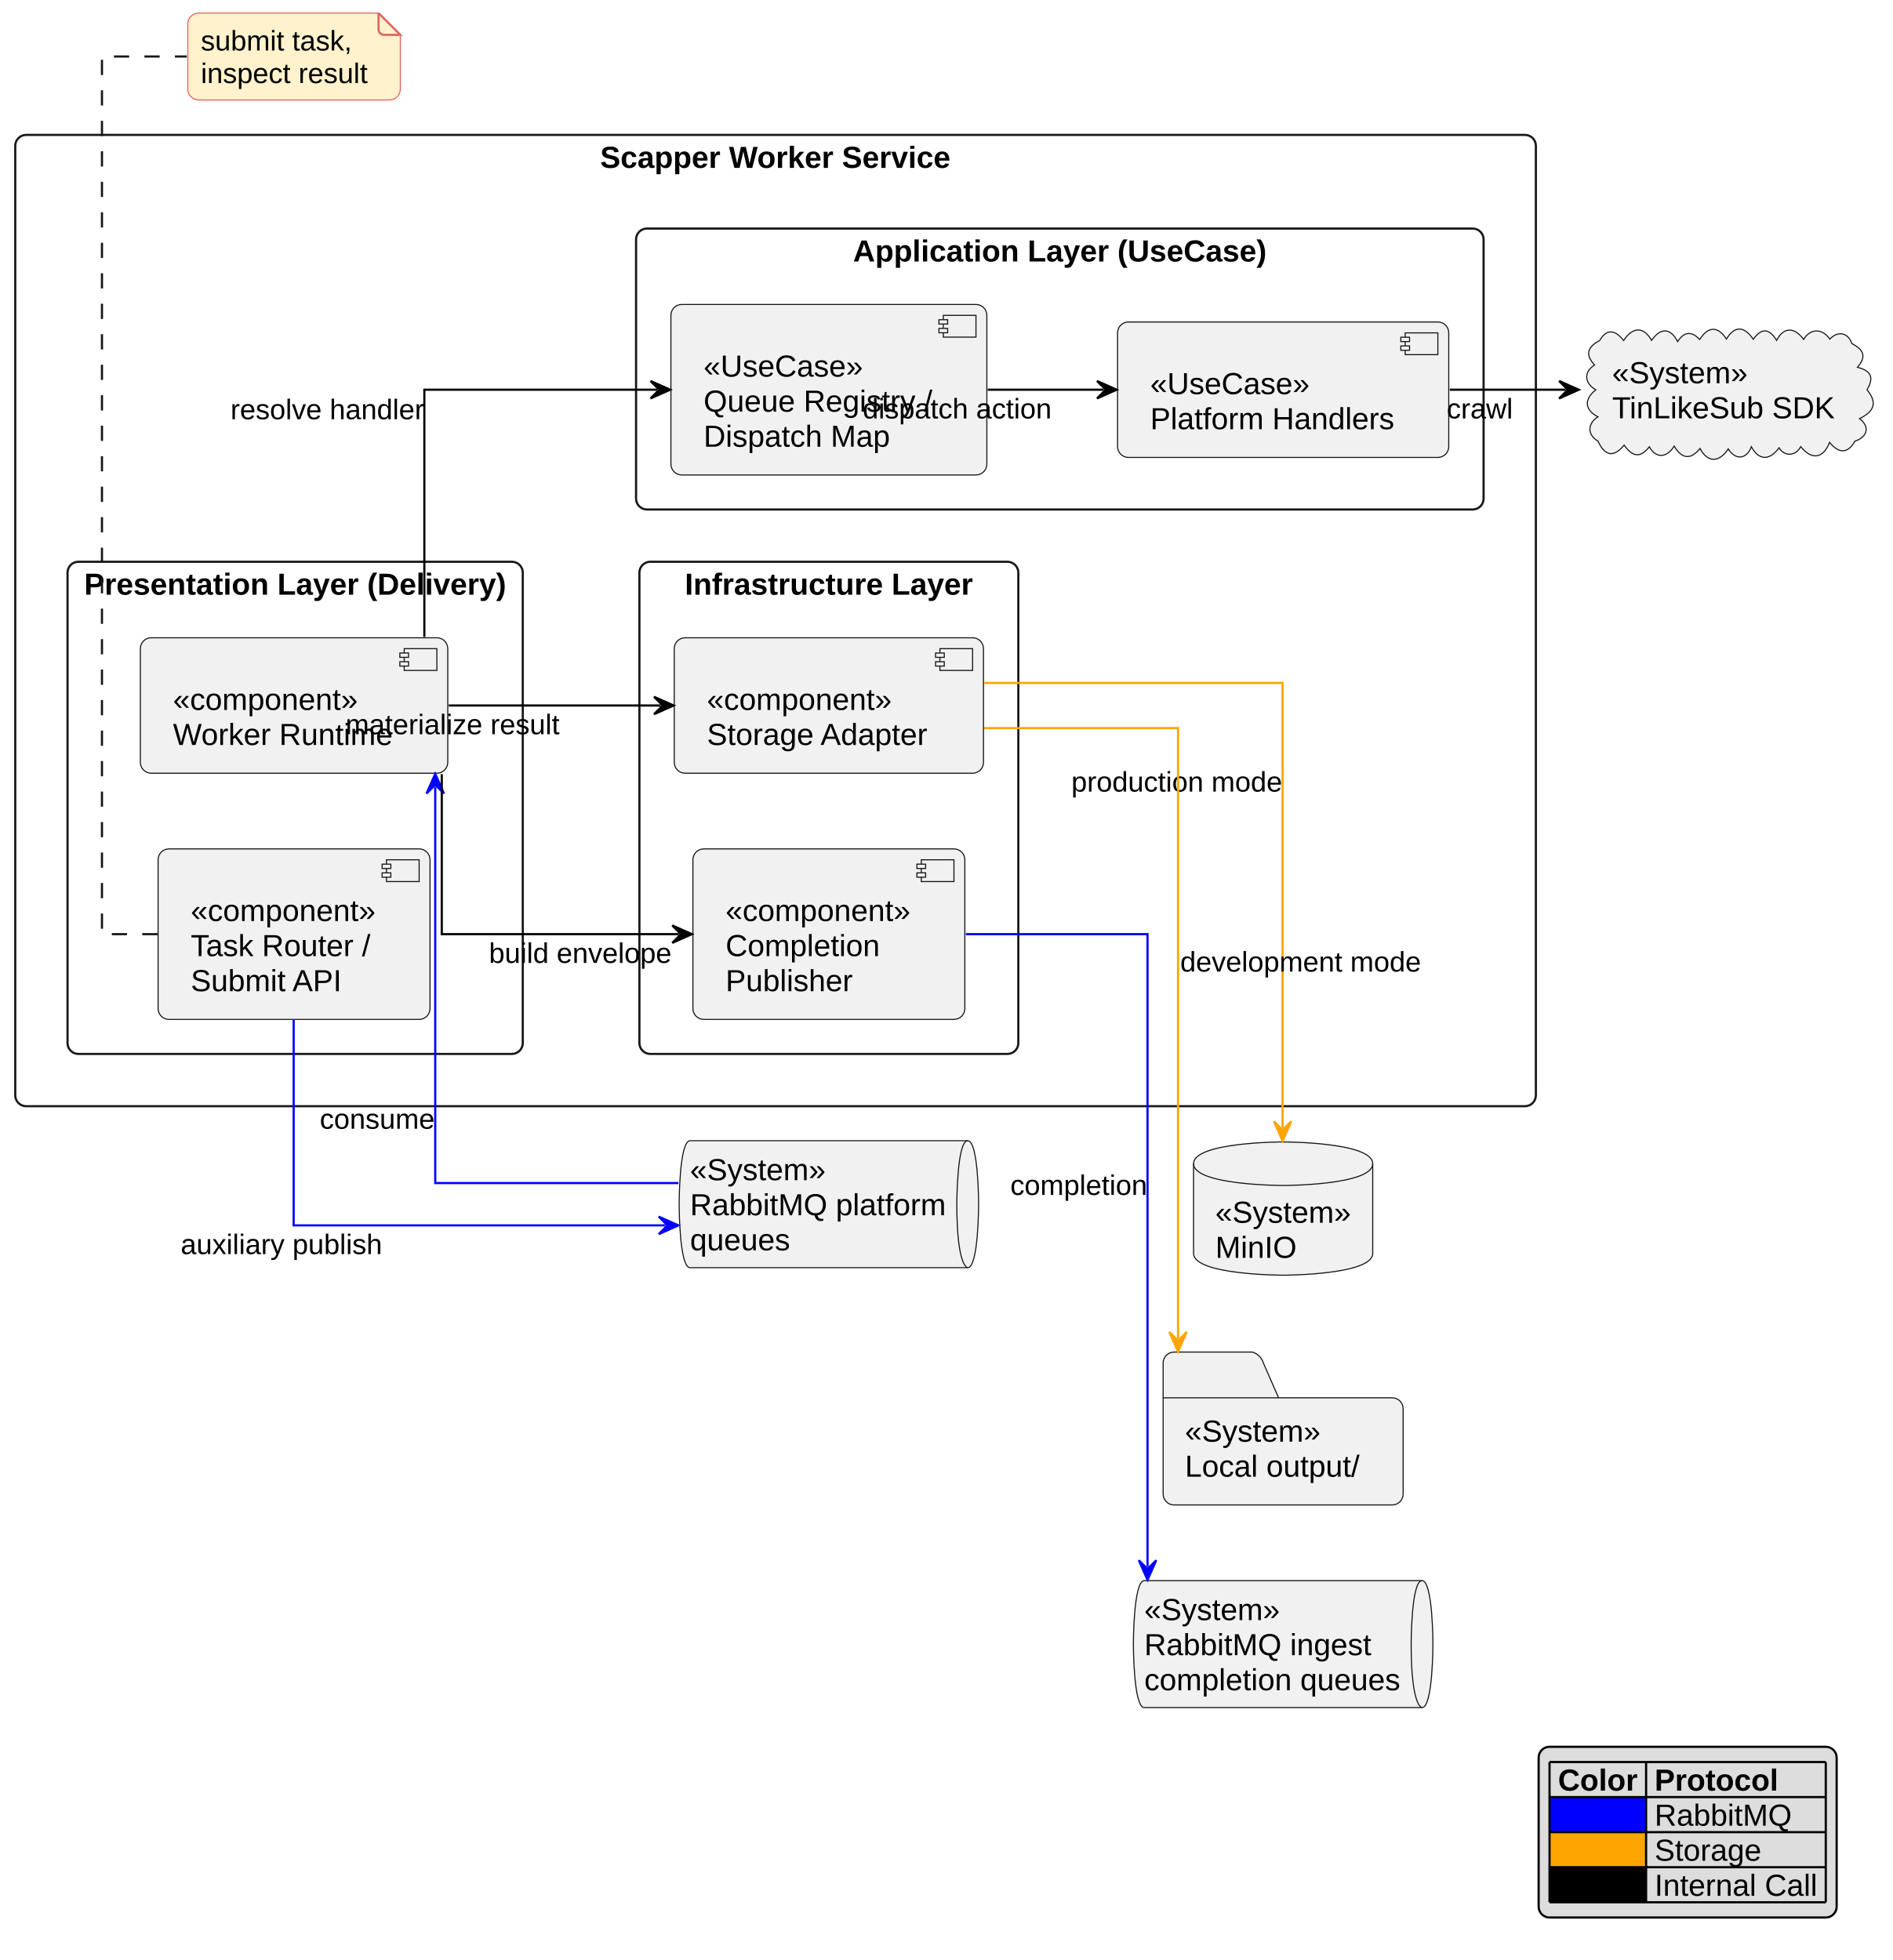
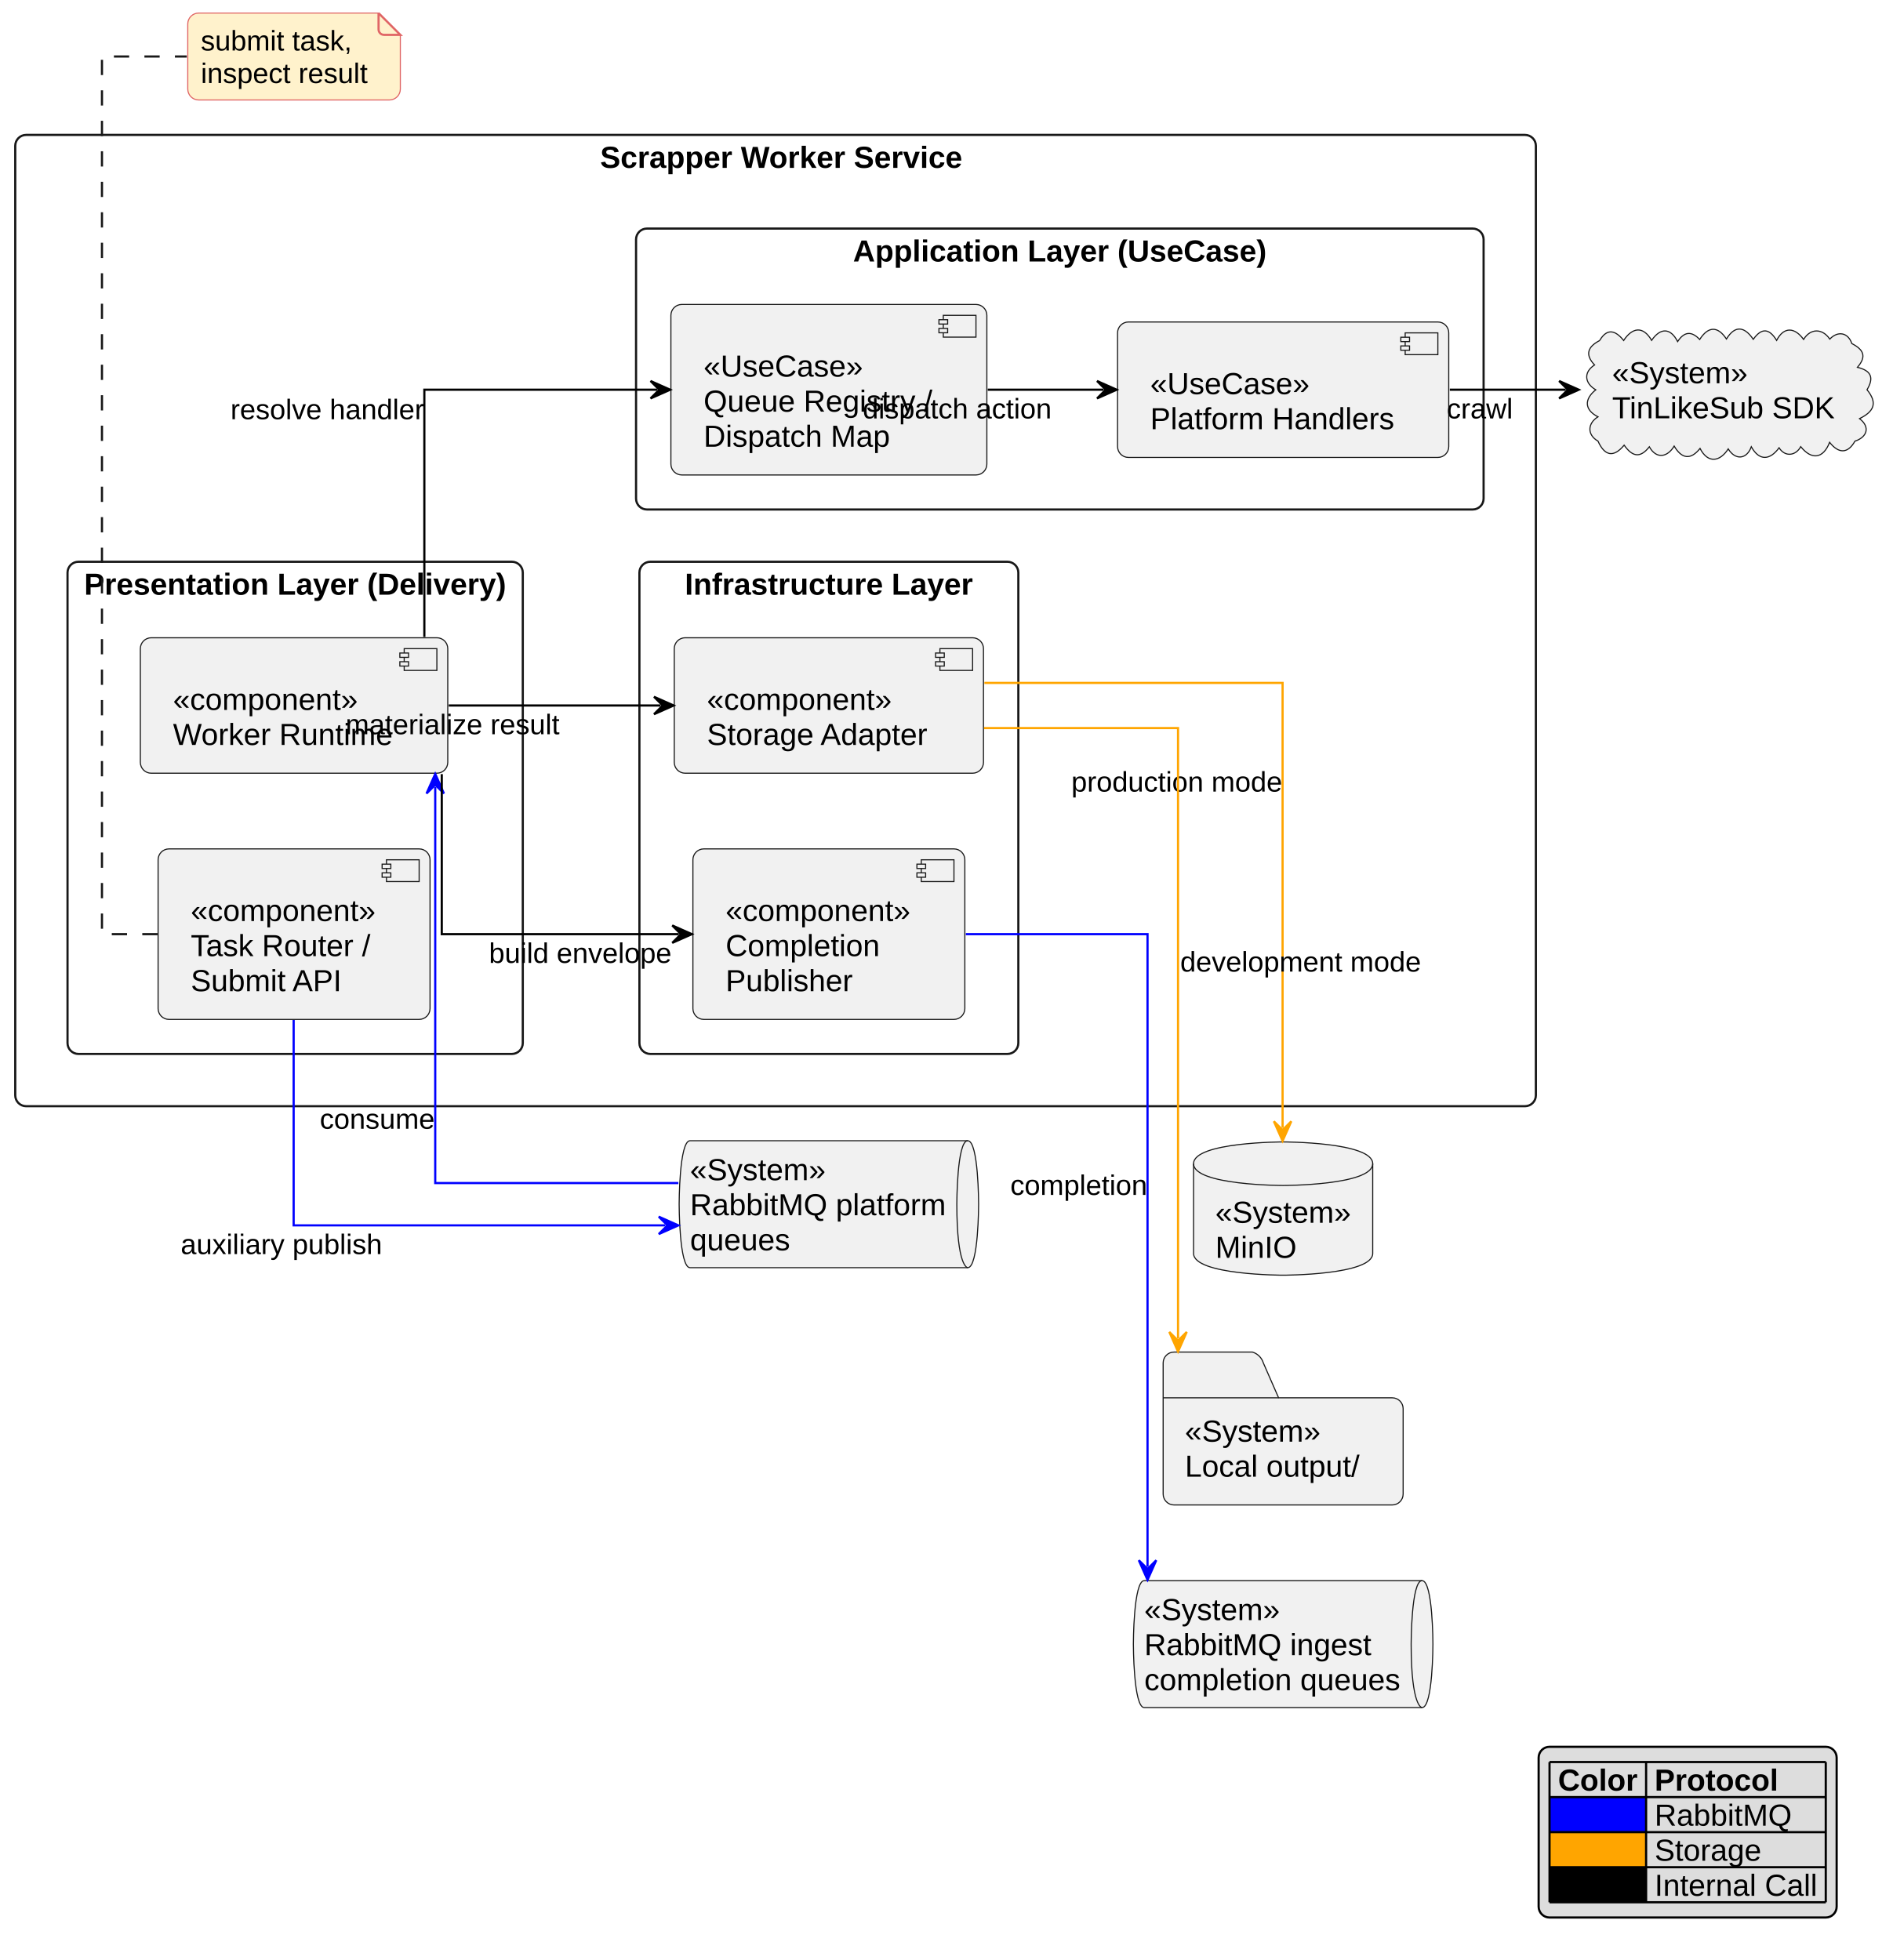
<svg xmlns="http://www.w3.org/2000/svg" contentStyleType="text/css" data-diagram-type="DESCRIPTION" height="900px" preserveAspectRatio="none" style="width:869px;height:900px;background:#FFFFFF;" version="1.1" viewBox="0 0 869 900" width="869px" zoomAndPan="magnify">
  <defs />
  <g>
-     <g class="cluster" data-entity="Scapper Worker Service" data-source-line="11" data-uid="ent0002" id="cluster_Scapper Worker Service">
+     <g class="cluster" data-entity="Scrapper Worker Service" data-source-line="11" data-uid="ent0002" id="cluster_Scrapper Worker Service">
      <rect fill="none" height="446" rx="5" ry="5" style="stroke:#181818;stroke-width:1;" width="698.09" x="7" y="61.95" />
-       <text fill="#000000" font-family="Arial" font-size="14" font-weight="bold" lengthAdjust="spacing" textLength="161.082" x="275.504" y="77.082">Scapper Worker Service</text>
+       <text fill="#000000" font-family="Arial" font-size="14" font-weight="bold" lengthAdjust="spacing" textLength="161.082" x="275.504" y="77.082">Scrapper Worker Service</text>
    </g>
    <g class="cluster" data-entity="Presentation Layer .Delivery." data-source-line="12" data-uid="ent0003" id="cluster_Presentation Layer .Delivery.">
      <rect fill="none" height="226" rx="5" ry="5" style="stroke:#181818;stroke-width:1;" width="209" x="31" y="257.95" />
-       <text fill="#000000" font-family="Arial" font-size="14" font-weight="bold" lengthAdjust="spacing" textLength="193.744" x="38.628" y="273.082">Presentation Layer (Delivery)</text>
+       <text fill="#000000" font-family="Arial" font-size="14" font-weight="bold" lengthAdjust="spacing" textLength="193.744" x="38.628" y="273.082">Presentation Layer
+                 (Delivery)</text>
    </g>
    <g class="cluster" data-entity="Application Layer .UseCase." data-source-line="17" data-uid="ent0006" id="cluster_Application Layer .UseCase.">
      <rect fill="none" height="129" rx="5" ry="5" style="stroke:#181818;stroke-width:1;" width="389.09" x="292" y="104.95" />
      <text fill="#000000" font-family="Arial" font-size="14" font-weight="bold" lengthAdjust="spacing" textLength="189.834" x="391.628" y="120.082">Application Layer (UseCase)</text>
    </g>
    <g class="cluster" data-entity="Infrastructure Layer" data-source-line="22" data-uid="ent0009" id="cluster_Infrastructure Layer">
      <rect fill="none" height="226" rx="5" ry="5" style="stroke:#181818;stroke-width:1;" width="173.96" x="293.54" y="257.95" />
      <text fill="#000000" font-family="Arial" font-size="14" font-weight="bold" lengthAdjust="spacing" textLength="132.269" x="314.386" y="273.082">Infrastructure Layer</text>
    </g>
    <g class="entity" data-entity="sc_router" data-source-line="13" data-uid="ent0004" id="entity_sc_router">
      <rect fill="#F1F1F1" height="78.296" rx="5" ry="5" style="stroke:#181818;stroke-width:0.5;" width="124.841" x="72.58" y="389.8" />
      <rect fill="#F1F1F1" height="10" style="stroke:#181818;stroke-width:0.5;" width="15" x="177.421" y="394.8" />
      <rect fill="#F1F1F1" height="2" style="stroke:#181818;stroke-width:0.5;" width="4" x="175.421" y="396.8" />
      <rect fill="#F1F1F1" height="2" style="stroke:#181818;stroke-width:0.5;" width="4" x="175.421" y="400.8" />
      <text fill="#000000" font-family="Arial" font-size="14" lengthAdjust="spacing" textLength="84.841" x="87.58" y="422.932">«component»</text>
-       <text fill="#000000" font-family="Arial" font-size="14" lengthAdjust="spacing" textLength="84.027" x="87.58" y="439.031">Task Router /</text>
+       <text fill="#000000" font-family="Arial" font-size="14" lengthAdjust="spacing" textLength="84.027" x="87.58" y="439.031">Task Router
+                 /</text>
      <text fill="#000000" font-family="Arial" font-size="14" lengthAdjust="spacing" textLength="70.027" x="87.58" y="455.129">Submit API</text>
    </g>
    <g class="entity" data-entity="sc_worker" data-source-line="14" data-uid="ent0005" id="entity_sc_worker">
      <rect fill="#F1F1F1" height="62.197" rx="5" ry="5" style="stroke:#181818;stroke-width:0.5;" width="141.131" x="64.43" y="292.85" />
      <rect fill="#F1F1F1" height="10" style="stroke:#181818;stroke-width:0.5;" width="15" x="185.561" y="297.85" />
      <rect fill="#F1F1F1" height="2" style="stroke:#181818;stroke-width:0.5;" width="4" x="183.561" y="299.85" />
      <rect fill="#F1F1F1" height="2" style="stroke:#181818;stroke-width:0.5;" width="4" x="183.561" y="303.85" />
      <text fill="#000000" font-family="Arial" font-size="14" lengthAdjust="spacing" textLength="84.841" x="79.43" y="325.982">«component»</text>
      <text fill="#000000" font-family="Arial" font-size="14" lengthAdjust="spacing" textLength="101.131" x="79.43" y="342.08">Worker Runtime</text>
    </g>
    <g class="entity" data-entity="sc_registry" data-source-line="18" data-uid="ent0007" id="entity_sc_registry">
      <rect fill="#F1F1F1" height="78.296" rx="5" ry="5" style="stroke:#181818;stroke-width:0.5;" width="145.048" x="308" y="139.8" />
      <rect fill="#F1F1F1" height="10" style="stroke:#181818;stroke-width:0.5;" width="15" x="433.048" y="144.8" />
      <rect fill="#F1F1F1" height="2" style="stroke:#181818;stroke-width:0.5;" width="4" x="431.048" y="146.8" />
      <rect fill="#F1F1F1" height="2" style="stroke:#181818;stroke-width:0.5;" width="4" x="431.048" y="150.8" />
      <text fill="#000000" font-family="Arial" font-size="14" lengthAdjust="spacing" textLength="73.151" x="323" y="172.932">«UseCase»</text>
      <text fill="#000000" font-family="Arial" font-size="14" lengthAdjust="spacing" textLength="105.048" x="323" y="189.03">Queue Registry /</text>
      <text fill="#000000" font-family="Arial" font-size="14" lengthAdjust="spacing" textLength="85.593" x="323" y="205.129">Dispatch Map</text>
    </g>
    <g class="entity" data-entity="sc_handlers" data-source-line="19" data-uid="ent0008" id="entity_sc_handlers">
      <rect fill="#F1F1F1" height="62.197" rx="5" ry="5" style="stroke:#181818;stroke-width:0.5;" width="152.041" x="513.05" y="147.85" />
      <rect fill="#F1F1F1" height="10" style="stroke:#181818;stroke-width:0.5;" width="15" x="645.091" y="152.85" />
      <rect fill="#F1F1F1" height="2" style="stroke:#181818;stroke-width:0.5;" width="4" x="643.091" y="154.85" />
      <rect fill="#F1F1F1" height="2" style="stroke:#181818;stroke-width:0.5;" width="4" x="643.091" y="158.85" />
      <text fill="#000000" font-family="Arial" font-size="14" lengthAdjust="spacing" textLength="73.151" x="528.05" y="180.982">«UseCase»</text>
-       <text fill="#000000" font-family="Arial" font-size="14" lengthAdjust="spacing" textLength="112.041" x="528.05" y="197.081">Platform Handlers</text>
+       <text fill="#000000" font-family="Arial" font-size="14" lengthAdjust="spacing" textLength="112.041" x="528.05" y="197.081">Platform
+                 Handlers</text>
    </g>
    <g class="entity" data-entity="sc_storage" data-source-line="23" data-uid="ent0010" id="entity_sc_storage">
      <rect fill="#F1F1F1" height="62.197" rx="5" ry="5" style="stroke:#181818;stroke-width:0.5;" width="141.958" x="309.54" y="292.85" />
      <rect fill="#F1F1F1" height="10" style="stroke:#181818;stroke-width:0.5;" width="15" x="431.498" y="297.85" />
      <rect fill="#F1F1F1" height="2" style="stroke:#181818;stroke-width:0.5;" width="4" x="429.498" y="299.85" />
      <rect fill="#F1F1F1" height="2" style="stroke:#181818;stroke-width:0.5;" width="4" x="429.498" y="303.85" />
      <text fill="#000000" font-family="Arial" font-size="14" lengthAdjust="spacing" textLength="84.841" x="324.54" y="325.982">«component»</text>
-       <text fill="#000000" font-family="Arial" font-size="14" lengthAdjust="spacing" textLength="101.958" x="324.54" y="342.08">Storage Adapter</text>
+       <text fill="#000000" font-family="Arial" font-size="14" lengthAdjust="spacing" textLength="101.958" x="324.54" y="342.08">Storage
+                 Adapter</text>
    </g>
    <g class="entity" data-entity="sc_pub" data-source-line="24" data-uid="ent0011" id="entity_sc_pub">
      <rect fill="#F1F1F1" height="78.296" rx="5" ry="5" style="stroke:#181818;stroke-width:0.5;" width="124.841" x="318.1" y="389.8" />
      <rect fill="#F1F1F1" height="10" style="stroke:#181818;stroke-width:0.5;" width="15" x="422.941" y="394.8" />
      <rect fill="#F1F1F1" height="2" style="stroke:#181818;stroke-width:0.5;" width="4" x="420.941" y="396.8" />
      <rect fill="#F1F1F1" height="2" style="stroke:#181818;stroke-width:0.5;" width="4" x="420.941" y="400.8" />
      <text fill="#000000" font-family="Arial" font-size="14" lengthAdjust="spacing" textLength="84.841" x="333.1" y="422.932">«component»</text>
      <text fill="#000000" font-family="Arial" font-size="14" lengthAdjust="spacing" textLength="70.814" x="333.1" y="439.031">Completion</text>
      <text fill="#000000" font-family="Arial" font-size="14" lengthAdjust="spacing" textLength="58.365" x="333.1" y="455.129">Publisher</text>
    </g>
    <g class="entity" data-entity="sc_taskq" data-source-line="28" data-uid="ent0012" id="entity_sc_taskq">
      <path d="M316.78,523.8 L444.262,523.8 C449.262,523.8 449.262,552.948 449.262,552.948 C449.262,552.948 449.262,582.096 444.262,582.096 L316.78,582.096 C311.78,582.096 311.78,552.948 311.78,552.948 C311.78,552.948 311.78,523.8 316.78,523.8" fill="#F1F1F1" style="stroke:#181818;stroke-width:0.5;" />
      <path d="M444.262,523.8 C439.262,523.8 439.262,552.948 439.262,552.948 C439.262,582.096 444.262,582.096 444.262,582.096" fill="none" style="stroke:#181818;stroke-width:0.5;" />
      <text fill="#000000" font-family="Arial" font-size="14" lengthAdjust="spacing" textLength="62.248" x="316.78" y="541.932">«System»</text>
      <text fill="#000000" font-family="Arial" font-size="14" lengthAdjust="spacing" textLength="117.482" x="316.78" y="558.03">RabbitMQ platform</text>
      <text fill="#000000" font-family="Arial" font-size="14" lengthAdjust="spacing" textLength="45.931" x="316.78" y="574.129">queues</text>
    </g>
    <g class="entity" data-entity="sc_sdk" data-source-line="29" data-uid="ent0013" id="entity_sc_sdk">
      <path d="M734.366,156.372 C737.905,150.316 741.83,151.882 745.391,156.348 C749.294,150.379 754.261,149.457 758.227,156.285 C762.146,150.534 766.827,150.29 770.166,156.847 C773.131,152.279 776.514,151.843 780.293,155.891 C784.121,149.864 788.53,149.509 792.58,155.668 C796.59,149.048 801.02,150.06 804.889,155.808 C808.766,150.346 812.242,150.786 815.613,156.302 C819.038,149.661 824.128,150.454 827.986,155.857 C831.21,150.617 836.672,150.758 840.021,155.708 C843.614,151.869 848.384,152.556 850.148,157.757 C855.487,160.527 857.081,163.615 852.708,168.664 C858.945,170.152 860.471,173.364 857.115,178.96 C862.174,185.152 860.189,189.035 853.676,192.226 C858.783,196.132 857.052,200.807 851.579,202.569 C848.133,208.632 843.914,208.147 839.943,203.118 C837,210.674 831.687,211.33 826.68,205.105 C824.382,209.335 819.48,209.958 816.739,205.62 C812.605,211.313 807.68,211.828 803.994,205.158 C801.855,211.084 796.57,211.351 793.404,206.135 C789.565,212.096 784.075,212.938 780.453,205.918 C776.023,211.469 771.978,210.596 768.579,204.835 C765.585,209.899 760.485,211.049 757.175,205.165 C752.859,210.702 749.237,209.54 745.615,204.412 C740.638,210.405 736.607,209.238 733.6,202.547 C728.487,199.636 728.836,194.316 733.599,191.404 C727.23,188.13 727.31,183.216 732.586,178.992 C727.555,176.08 726.763,170.988 732.034,167.578 C727.435,162.739 729.025,159.142 734.366,156.372" fill="#F1F1F1" style="stroke:#181818;stroke-width:0.5;" />
      <text fill="#000000" font-family="Arial" font-size="14" lengthAdjust="spacing" textLength="62.248" x="740.09" y="175.982">«System»</text>
      <text fill="#000000" font-family="Arial" font-size="14" lengthAdjust="spacing" textLength="102.717" x="740.09" y="192.081">TinLikeSub SDK</text>
    </g>
    <g class="entity" data-entity="sc_minio" data-source-line="30" data-uid="ent0014" id="entity_sc_minio">
      <path d="M547.94,534.35 C547.94,524.35 589.064,524.35 589.064,524.35 C589.064,524.35 630.188,524.35 630.188,534.35 L630.188,575.547 C630.188,585.547 589.064,585.547 589.064,585.547 C589.064,585.547 547.94,585.547 547.94,575.547 L547.94,534.35" fill="#F1F1F1" style="stroke:#181818;stroke-width:0.5;" />
      <path d="M547.94,534.35 C547.94,544.35 589.064,544.35 589.064,544.35 C589.064,544.35 630.188,544.35 630.188,534.35" fill="none" style="stroke:#181818;stroke-width:0.5;" />
      <text fill="#000000" font-family="Arial" font-size="14" lengthAdjust="spacing" textLength="62.248" x="557.94" y="561.482">«System»</text>
      <text fill="#000000" font-family="Arial" font-size="14" lengthAdjust="spacing" textLength="37.338" x="557.94" y="577.581">MinIO</text>
    </g>
    <g class="entity" data-entity="sc_fs" data-source-line="31" data-uid="ent0015" id="entity_sc_fs">
      <path d="M538.98,620.85 L574.98,620.85 A7.5,7.5 0 0 1 579.98,625.85 L586.98,641.85 L639.152,641.85 A5,5 0 0 1 644.152,646.85 L644.152,686.047 A5,5 0 0 1 639.152,691.047 L538.98,691.047 A5,5 0 0 1 533.98,686.047 L533.98,625.85 A5,5 0 0 1 538.98,620.85" fill="#F1F1F1" style="stroke:#181818;stroke-width:0.5;" />
      <line style="stroke:#181818;stroke-width:0.5;" x1="533.98" x2="586.98" y1="641.85" y2="641.85" />
      <text fill="#000000" font-family="Arial" font-size="14" lengthAdjust="spacing" textLength="62.248" x="543.98" y="661.982">«System»</text>
      <text fill="#000000" font-family="Arial" font-size="14" lengthAdjust="spacing" textLength="80.172" x="543.98" y="678.081">Local output/</text>
    </g>
    <g class="entity" data-entity="sc_completionq" data-source-line="32" data-uid="ent0016" id="entity_sc_completionq">
      <path d="M525.31,725.8 L652.833,725.8 C657.833,725.8 657.833,754.948 657.833,754.948 C657.833,754.948 657.833,784.096 652.833,784.096 L525.31,784.096 C520.31,784.096 520.31,754.948 520.31,754.948 C520.31,754.948 520.31,725.8 525.31,725.8" fill="#F1F1F1" style="stroke:#181818;stroke-width:0.5;" />
      <path d="M652.833,725.8 C647.833,725.8 647.833,754.948 647.833,754.948 C647.833,784.096 652.833,784.096 652.833,784.096" fill="none" style="stroke:#181818;stroke-width:0.5;" />
      <text fill="#000000" font-family="Arial" font-size="14" lengthAdjust="spacing" textLength="62.248" x="525.31" y="743.932">«System»</text>
      <text fill="#000000" font-family="Arial" font-size="14" lengthAdjust="spacing" textLength="104.269" x="525.31" y="760.03">RabbitMQ ingest</text>
      <text fill="#000000" font-family="Arial" font-size="14" lengthAdjust="spacing" textLength="117.523" x="525.31" y="776.129">completion queues</text>
    </g>
    <g class="entity" data-entity="GMN27" data-source-line="46" data-uid="ent0028" id="entity_GMN27">
      <path d="M86.2,11 L86.2,40.898 A5,5 0 0 0 91.2,45.898 L178.791,45.898 A5,5 0 0 0 183.791,40.898 L183.791,16 L173.791,6 L91.2,6 A5,5 0 0 0 86.2,11" fill="#FFF2CC" style="stroke:#E06666;stroke-width:0.5;" />
      <path d="M173.791,6 L173.791,13.5 A2.5,2.5 0 0 0 176.291,16 L183.791,16 L173.791,6" fill="#FFF2CC" style="stroke:#E06666;stroke-width:1;" />
      <text fill="#000000" font-family="Arial" font-size="13" lengthAdjust="spacing" textLength="69.355" x="92.2" y="23.194">submit task,</text>
      <text fill="#000000" font-family="Arial" font-size="13" lengthAdjust="spacing" textLength="76.591" x="92.2" y="38.143">inspect result</text>
    </g>
    <g class="link" data-entity-1="sc_router" data-entity-2="sc_taskq" data-source-line="34" data-uid="lnk17" id="link_sc_router_sc_taskq">
      <path d="M134.81,468.35 C134.81,507.79 134.81,562.67 134.81,562.67 C134.81,562.67 232.75,562.67 305.42,562.67" fill="none" id="sc_router-to-sc_taskq" style="stroke:#0000FF;stroke-width:1;" />
      <polygon fill="#0000FF" points="311.42,562.67,302.42,558.67,306.42,562.67,302.42,566.67,311.42,562.67" style="stroke:#0000FF;stroke-width:1;" />
      <text fill="#000000" font-family="Arial" font-size="13" lengthAdjust="spacing" textLength="92.492" x="82.95" y="575.864">auxiliary publish</text>
    </g>
    <g class="link" data-entity-1="sc_taskq" data-entity-2="sc_worker" data-source-line="35" data-uid="lnk18" id="link_sc_taskq_sc_worker">
      <path d="M311.43,543.24 C260.41,543.24 199.81,543.24 199.81,543.24 C199.81,543.24 199.81,422 199.81,361.37" fill="none" id="sc_taskq-to-sc_worker" style="stroke:#0000FF;stroke-width:1;" />
      <polygon fill="#0000FF" points="199.81,355.37,195.81,364.37,199.81,360.37,203.81,364.37,199.81,355.37" style="stroke:#0000FF;stroke-width:1;" />
      <text fill="#000000" font-family="Arial" font-size="13" lengthAdjust="spacing" textLength="52.749" x="146.81" y="518.304">consume</text>
    </g>
    <g class="link" data-entity-1="sc_worker" data-entity-2="sc_registry" data-source-line="36" data-uid="lnk19" id="link_sc_worker_sc_registry">
      <path d="M194.81,292.49 C194.81,249.84 194.81,178.95 194.81,178.95 C194.81,178.95 249.63,178.95 301.66,178.95" fill="none" id="sc_worker-to-sc_registry" style="stroke:#000000;stroke-width:1;" />
      <polygon fill="#000000" points="307.66,178.95,298.66,174.95,302.66,178.95,298.66,182.95,307.66,178.95" style="stroke:#000000;stroke-width:1;" />
      <text fill="#000000" font-family="Arial" font-size="13" lengthAdjust="spacing" textLength="88.886" x="105.81" y="192.494">resolve handler</text>
    </g>
    <g class="link" data-entity-1="sc_registry" data-entity-2="sc_handlers" data-source-line="37" data-uid="lnk20" id="link_sc_registry_sc_handlers">
      <path d="M453.46,178.95 C472.61,178.95 487.31,178.95 506.63,178.95" fill="none" id="sc_registry-to-sc_handlers" style="stroke:#000000;stroke-width:1;" />
      <polygon fill="#000000" points="512.63,178.95,503.63,174.95,507.63,178.95,503.63,182.95,512.63,178.95" style="stroke:#000000;stroke-width:1;" />
      <text fill="#000000" font-family="Arial" font-size="13" lengthAdjust="spacing" textLength="86.722" x="396.05" y="192.144">dispatch action</text>
    </g>
    <g class="link" data-entity-1="sc_handlers" data-entity-2="sc_sdk" data-source-line="38" data-uid="lnk21" id="link_sc_handlers_sc_sdk">
      <path d="M665.58,178.95 C685.06,178.95 699.83,178.95 718.77,178.95" fill="none" id="sc_handlers-to-sc_sdk" style="stroke:#000000;stroke-width:1;" />
      <polygon fill="#000000" points="724.77,178.95,715.77,174.95,719.77,178.95,715.77,182.95,724.77,178.95" style="stroke:#000000;stroke-width:1;" />
      <text fill="#000000" font-family="Arial" font-size="13" lengthAdjust="spacing" textLength="30.335" x="664.18" y="192.144">crawl</text>
    </g>
    <g class="link" data-entity-1="sc_worker" data-entity-2="sc_storage" data-source-line="39" data-uid="lnk22" id="link_sc_worker_sc_storage">
      <path d="M206.02,323.95 C238.45,323.95 270.78,323.95 303.24,323.95" fill="none" id="sc_worker-to-sc_storage" style="stroke:#000000;stroke-width:1;" />
      <polygon fill="#000000" points="309.24,323.95,300.24,319.95,304.24,323.95,300.24,327.95,309.24,323.95" style="stroke:#000000;stroke-width:1;" />
      <text fill="#000000" font-family="Arial" font-size="13" lengthAdjust="spacing" textLength="98.255" x="158.63" y="337.144">materialize result</text>
    </g>
    <g class="link" data-entity-1="sc_storage" data-entity-2="sc_minio" data-source-line="40" data-uid="lnk23" id="link_sc_storage_sc_minio">
      <path d="M451.91,313.59 C512.2,313.59 588.81,313.59 588.81,313.59 C588.81,313.59 588.81,452.7 588.81,517.89" fill="none" id="sc_storage-to-sc_minio" style="stroke:#FFA500;stroke-width:1;" />
      <polygon fill="#FFA500" points="588.81,523.89,592.81,514.89,588.81,518.89,584.81,514.89,588.81,523.89" style="stroke:#FFA500;stroke-width:1;" />
      <text fill="#000000" font-family="Arial" font-size="13" lengthAdjust="spacing" textLength="96.84" x="491.81" y="363.484">production mode</text>
    </g>
    <g class="link" data-entity-1="sc_storage" data-entity-2="sc_fs" data-source-line="41" data-uid="lnk24" id="link_sc_storage_sc_fs">
      <path d="M451.76,334.32 C494.57,334.32 540.81,334.32 540.81,334.32 C540.81,334.32 540.81,531.06 540.81,614.61" fill="none" id="sc_storage-to-sc_fs" style="stroke:#FFA500;stroke-width:1;" />
      <polygon fill="#FFA500" points="540.81,620.61,544.81,611.61,540.81,615.61,536.81,611.61,540.81,620.61" style="stroke:#FFA500;stroke-width:1;" />
      <text fill="#000000" font-family="Arial" font-size="13" lengthAdjust="spacing" textLength="110.57" x="541.81" y="446.134">development mode</text>
    </g>
    <g class="link" data-entity-1="sc_worker" data-entity-2="sc_pub" data-source-line="42" data-uid="lnk25" id="link_sc_worker_sc_pub">
      <path d="M202.81,355.46 C202.81,386.38 202.81,428.95 202.81,428.95 C202.81,428.95 260.49,428.95 311.62,428.95" fill="none" id="sc_worker-to-sc_pub" style="stroke:#000000;stroke-width:1;" />
      <polygon fill="#000000" points="317.62,428.95,308.62,424.95,312.62,428.95,308.62,432.95,317.62,428.95" style="stroke:#000000;stroke-width:1;" />
      <text fill="#000000" font-family="Arial" font-size="13" lengthAdjust="spacing" textLength="83.846" x="224.46" y="442.144">build envelope</text>
    </g>
    <g class="link" data-entity-1="sc_pub" data-entity-2="sc_completionq" data-source-line="43" data-uid="lnk26" id="link_sc_pub_sc_completionq">
      <path d="M443.41,428.95 C483.06,428.95 526.81,428.95 526.81,428.95 C526.81,428.95 526.81,639.2 526.81,719.45" fill="none" id="sc_pub-to-sc_completionq" style="stroke:#0000FF;stroke-width:1;" />
      <polygon fill="#0000FF" points="526.81,725.45,530.81,716.45,526.81,720.45,522.81,716.45,526.81,725.45" style="stroke:#0000FF;stroke-width:1;" />
      <text fill="#000000" font-family="Arial" font-size="13" lengthAdjust="spacing" textLength="62.867" x="463.81" y="548.694">completion</text>
    </g>
    <g class="link" data-entity-1="sc_router" data-entity-2="GMN27" data-source-line="46" data-uid="lnk29" id="link_sc_router_GMN27">
      <path d="M72.32,428.95 C57.95,428.95 46.81,428.95 46.81,428.95 C46.81,428.95 46.81,25.95 46.81,25.95 C46.81,25.95 65.54,25.95 85.75,25.95" fill="none" id="sc_router-GMN27" style="stroke:#181818;stroke-width:1;stroke-dasharray:7,7;" />
    </g>
    <g class="legend" data-source-line="50">
      <rect fill="#DDDDDD" height="78.394" rx="5" ry="5" style="stroke:#000000;stroke-width:1;" width="136.814" x="706.361" y="802.096" />
      <text fill="#000000" font-family="Arial" font-size="14" font-weight="bold" lengthAdjust="spacing" textLength="36.552" x="715.251" y="822.228">Color</text>
      <text fill="#000000" font-family="Arial" font-size="14" font-weight="bold" lengthAdjust="spacing" textLength="56.779" x="759.582" y="822.228">Protocol</text>
      <rect fill="#0000FF" height="16.099" style="stroke:none;stroke-width:1;" width="44.331" x="711.361" y="825.194" />
      <text fill="#000000" font-family="Arial" font-size="14" lengthAdjust="spacing" textLength="7.779" x="711.361" y="838.326">  </text>
      <text fill="#000000" font-family="Arial" font-size="14" lengthAdjust="spacing" textLength="63.02" x="759.582" y="838.326">RabbitMQ</text>
      <rect fill="#FFA500" height="16.099" style="stroke:none;stroke-width:1;" width="44.331" x="711.361" y="841.293" />
      <text fill="#000000" font-family="Arial" font-size="14" lengthAdjust="spacing" textLength="7.779" x="711.361" y="854.425">  </text>
      <text fill="#000000" font-family="Arial" font-size="14" lengthAdjust="spacing" textLength="49.034" x="759.582" y="854.425">Storage</text>
      <rect fill="#000000" height="16.099" style="stroke:none;stroke-width:1;" width="44.331" x="711.361" y="857.392" />
      <text fill="#000000" font-family="Arial" font-size="14" lengthAdjust="spacing" textLength="7.779" x="711.361" y="870.524">  </text>
      <text fill="#000000" font-family="Arial" font-size="14" lengthAdjust="spacing" textLength="74.703" x="759.582" y="870.524">Internal Call</text>
      <line style="stroke:#000000;stroke-width:1;" x1="711.361" x2="838.174" y1="809.096" y2="809.096" />
      <line style="stroke:#000000;stroke-width:1;" x1="711.361" x2="838.174" y1="825.194" y2="825.194" />
      <line style="stroke:#000000;stroke-width:1;" x1="711.361" x2="838.174" y1="841.293" y2="841.293" />
      <line style="stroke:#000000;stroke-width:1;" x1="711.361" x2="838.174" y1="857.392" y2="857.392" />
      <line style="stroke:#000000;stroke-width:1;" x1="711.361" x2="838.174" y1="873.49" y2="873.49" />
      <line style="stroke:#000000;stroke-width:1;" x1="711.361" x2="711.361" y1="809.096" y2="873.49" />
      <line style="stroke:#000000;stroke-width:1;" x1="755.692" x2="755.692" y1="809.096" y2="873.49" />
      <line style="stroke:#000000;stroke-width:1;" x1="838.174" x2="838.174" y1="809.096" y2="873.49" />
    </g>
  </g>
</svg>
